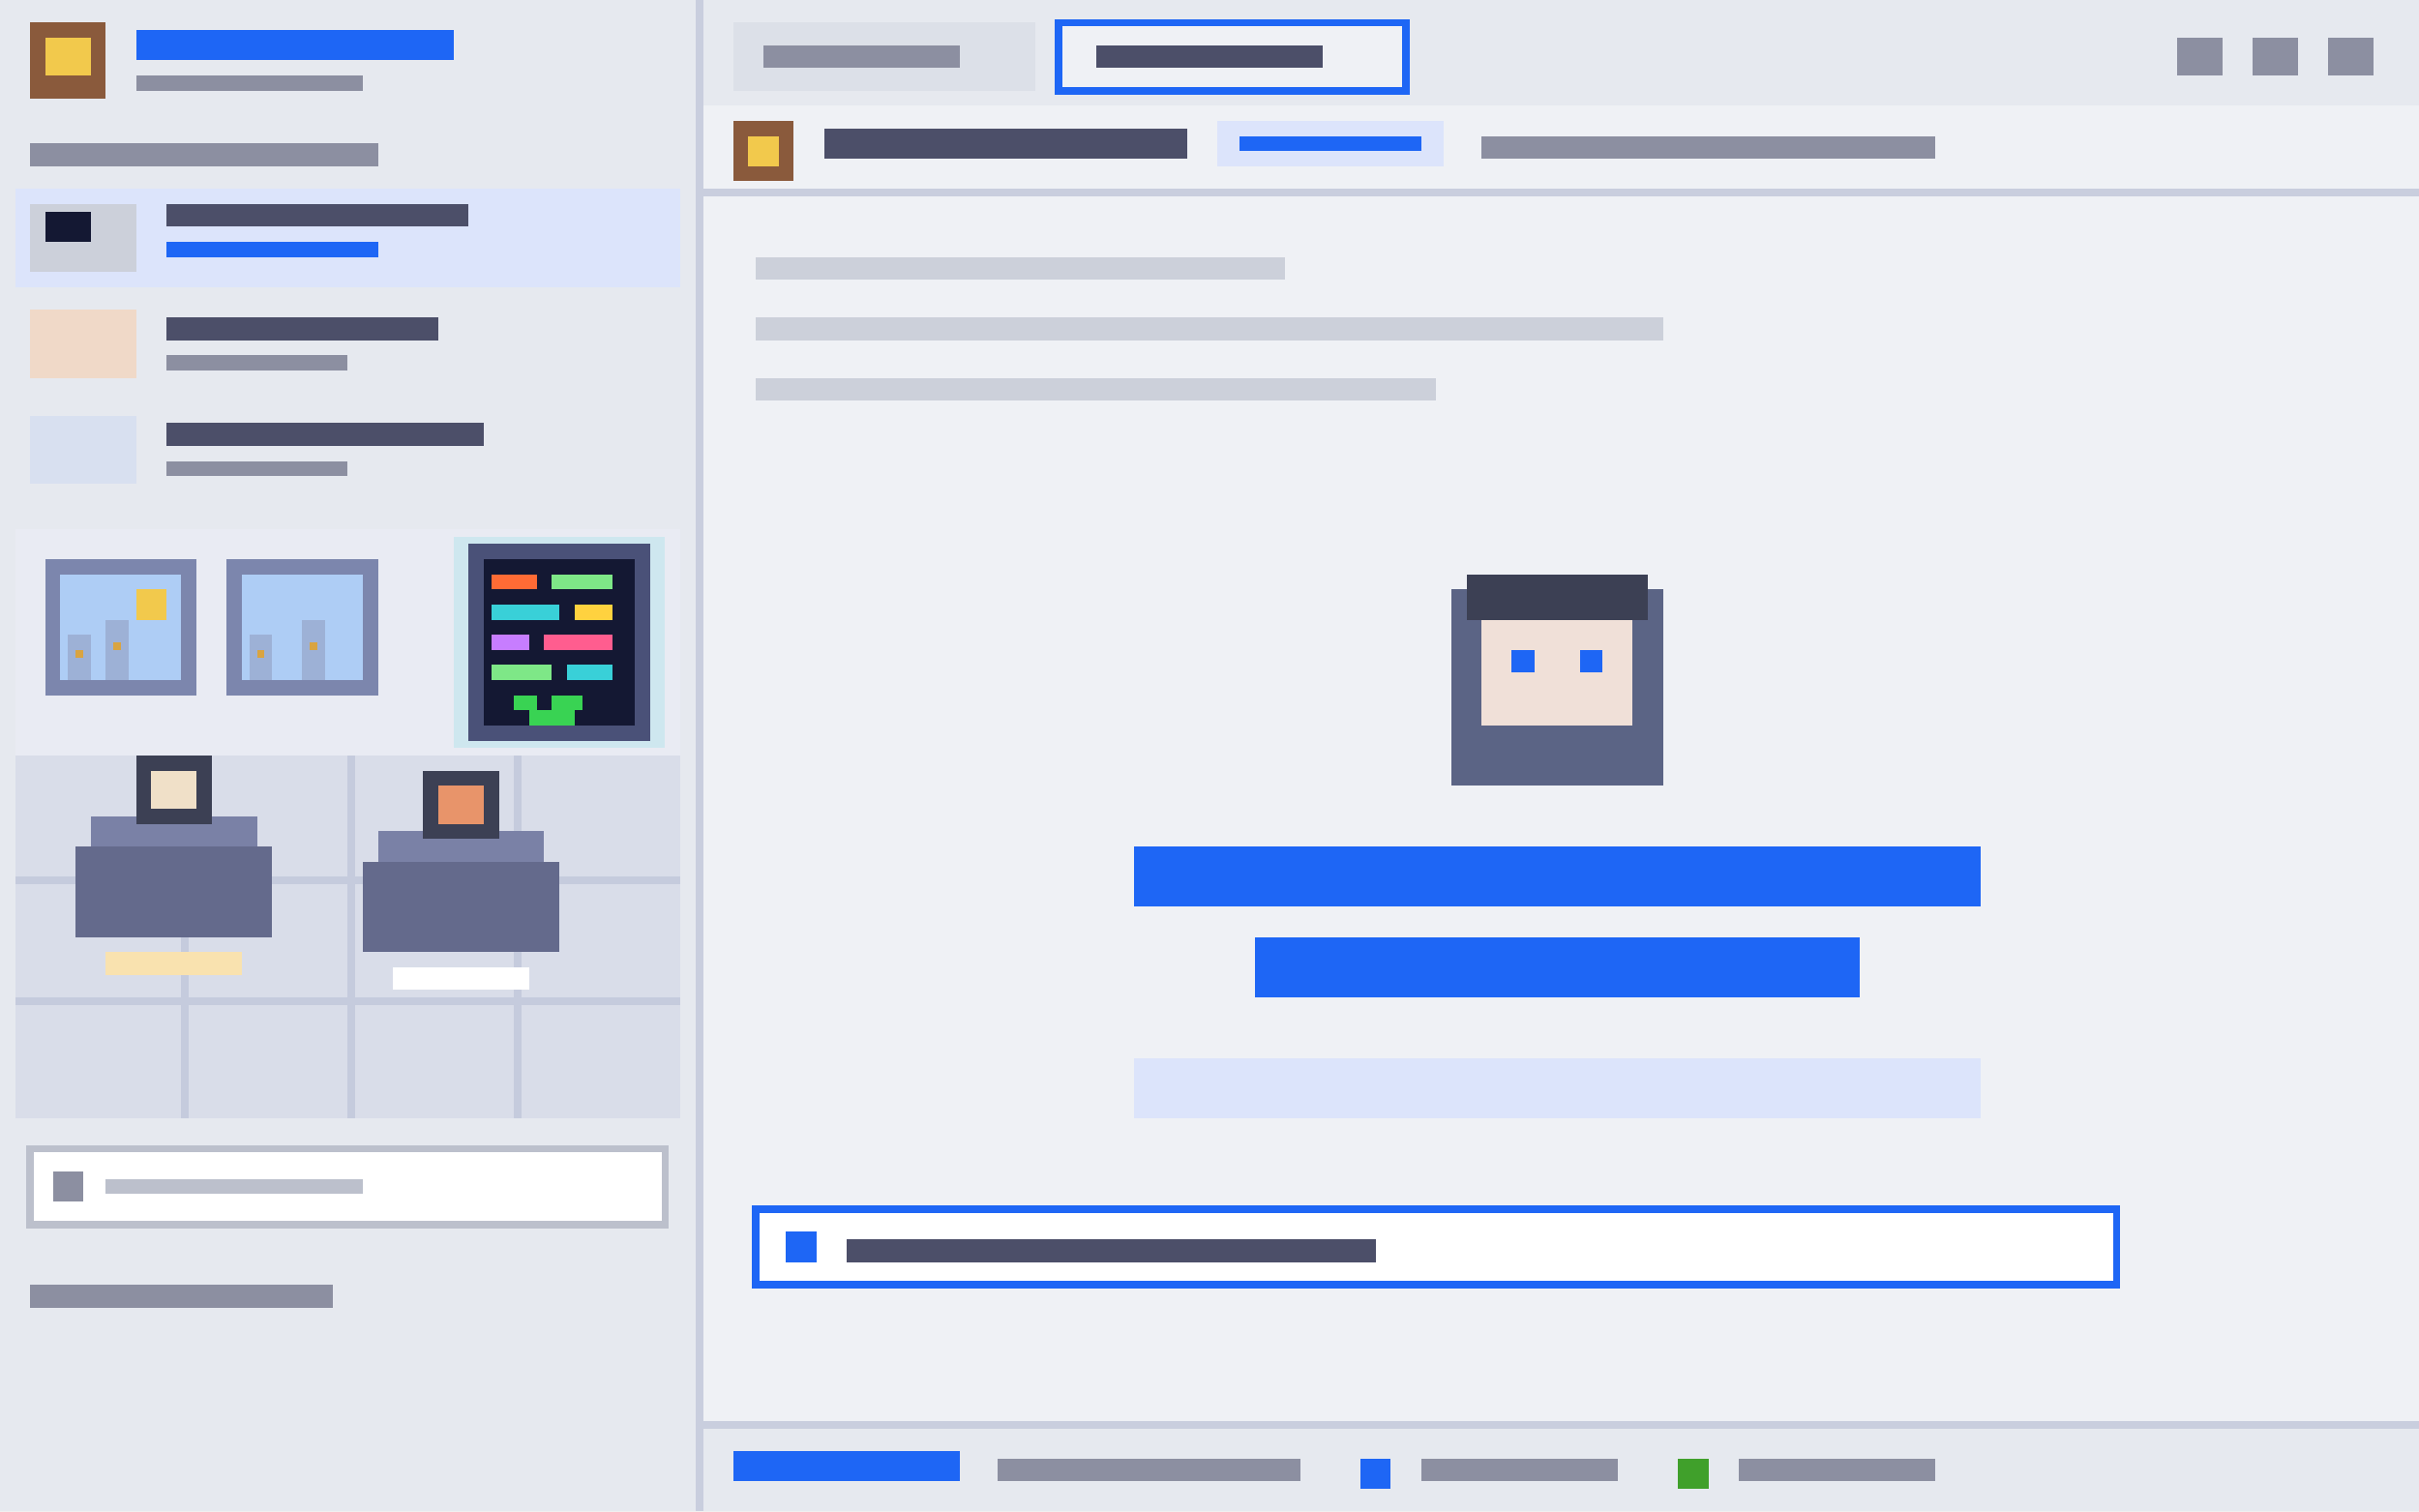
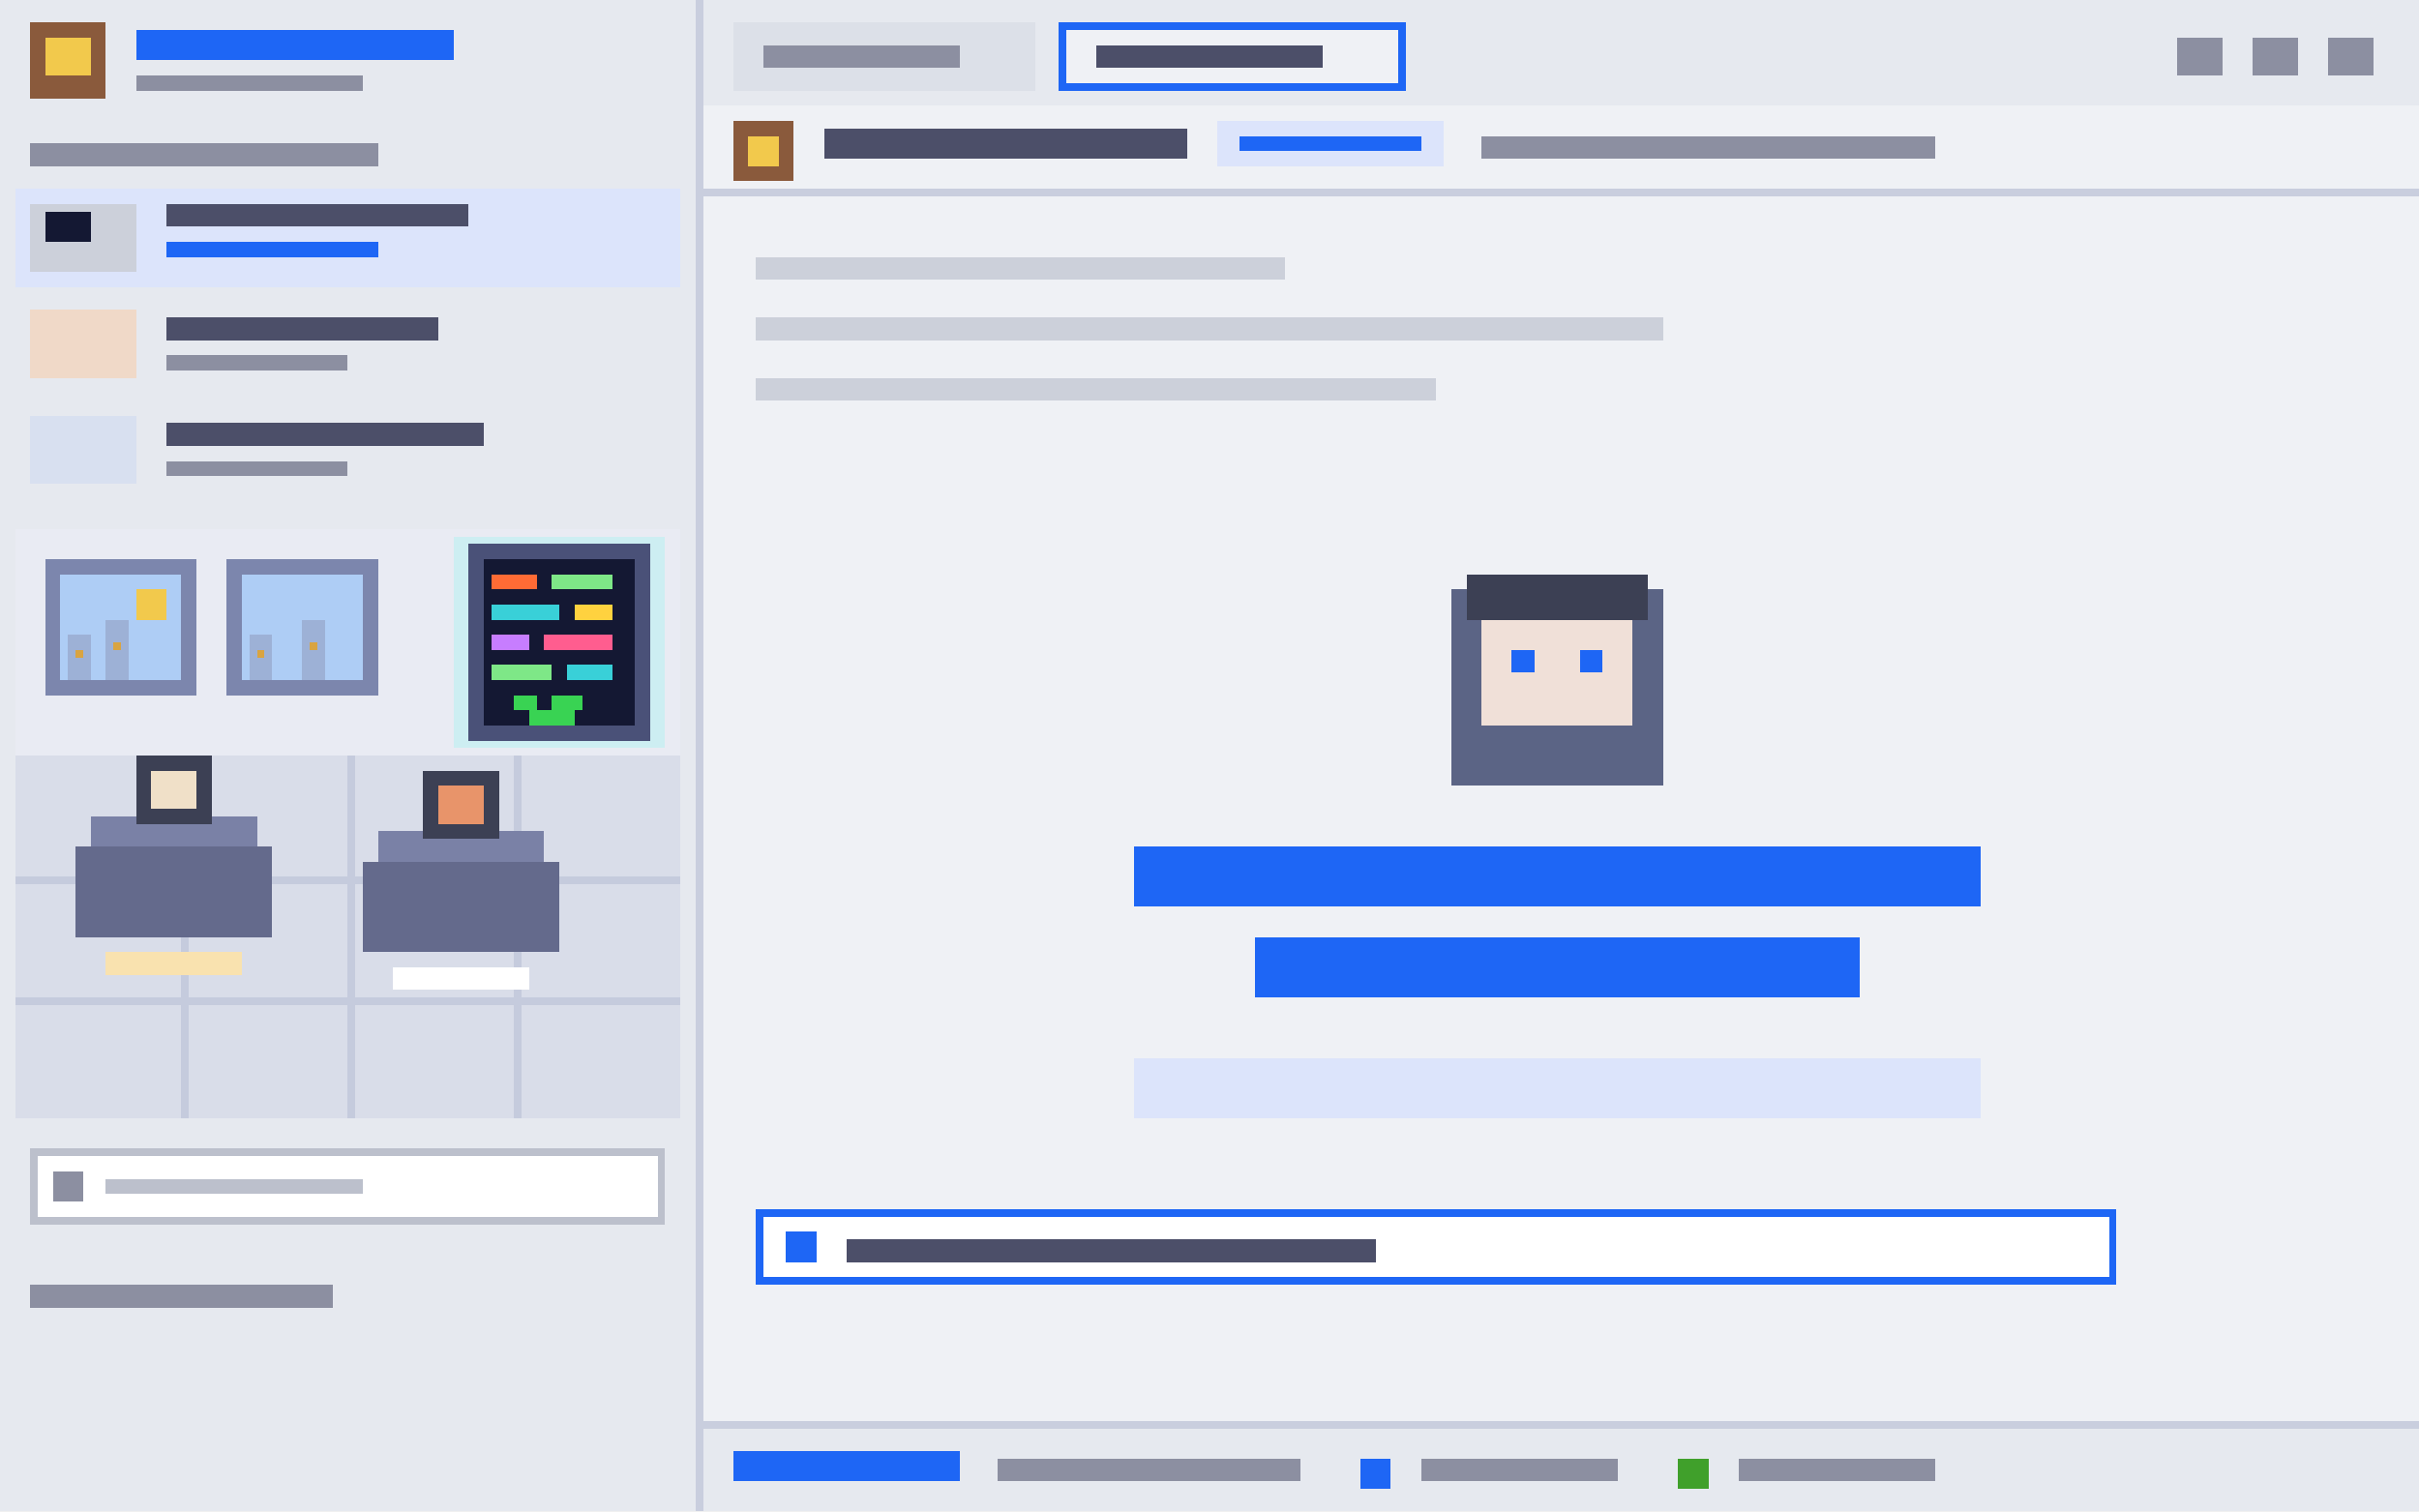
<svg xmlns="http://www.w3.org/2000/svg" viewBox="0 0 320 200" shape-rendering="crispEdges">
  <rect width="320" height="200" fill="#dce0e8" />
  <rect x="0" y="0" width="92" height="200" fill="#e6e9ef" />
  <rect x="92" y="0" width="1" height="200" fill="#c9cede" />
  <rect x="4" y="3" width="10" height="10" fill="#8a5a3c" />
  <rect x="6" y="5" width="6" height="5" fill="#f2c94c" />
  <rect x="18" y="4" width="42" height="4" fill="#1e66f5" />
  <rect x="18" y="10" width="30" height="2" fill="#8c8fa1" />
  <rect x="4" y="19" width="46" height="3" fill="#8c8fa1" />
  <rect x="2" y="25" width="88" height="13" fill="#dce4fb" />
  <rect x="4" y="27" width="14" height="9" fill="#ccd0da" />
  <rect x="6" y="28" width="6" height="4" fill="#141833" />
  <rect x="22" y="27" width="40" height="3" fill="#4c4f69" />
  <rect x="22" y="32" width="28" height="2" fill="#1e66f5" />
  <rect x="4" y="41" width="14" height="9" fill="#f0d9c8" />
  <rect x="22" y="42" width="36" height="3" fill="#4c4f69" />
  <rect x="22" y="47" width="24" height="2" fill="#8c8fa1" />
  <rect x="4" y="55" width="14" height="9" fill="#d8e0f0" />
  <rect x="22" y="56" width="42" height="3" fill="#4c4f69" />
  <rect x="22" y="61" width="24" height="2" fill="#8c8fa1" />
  <rect x="2" y="70" width="88" height="30" fill="#e9ebf3" />
  <rect x="2" y="100" width="88" height="48" fill="#d9dde9" />
  <g fill="#c5cbdd">
    <rect x="24" y="100" width="1" height="48" />
    <rect x="46" y="100" width="1" height="48" />
    <rect x="68" y="100" width="1" height="48" />
    <rect x="2" y="116" width="88" height="1" />
    <rect x="2" y="132" width="88" height="1" />
  </g>
-   <g>
-     <rect x="6" y="74" width="20" height="18" fill="#7c86ad" />
-     <rect x="8" y="76" width="16" height="14" fill="#aecdf5" />
-     <rect x="18" y="78" width="4" height="4" fill="#f2c94c" />
-     <rect x="9" y="84" width="3" height="6" fill="#9db1d6" />
-     <rect x="14" y="82" width="3" height="8" fill="#9db1d6" />
-     <rect x="10" y="86" width="1" height="1" fill="#d9a441" />
-     <rect x="15" y="85" width="1" height="1" fill="#d9a441" />
-   </g>
-   <g>
-     <rect x="30" y="74" width="20" height="18" fill="#7c86ad" />
-     <rect x="32" y="76" width="16" height="14" fill="#aecdf5" />
-     <rect x="33" y="84" width="3" height="6" fill="#9db1d6" />
-     <rect x="40" y="82" width="3" height="8" fill="#9db1d6" />
-     <rect x="34" y="86" width="1" height="1" fill="#d9a441" />
-     <rect x="41" y="85" width="1" height="1" fill="#d9a441" />
-   </g>
-   <rect x="60" y="71" width="28" height="28" fill="#39d0d826" />
+   <rect x="6" y="74" width="20" height="18" fill="#7c86ad" />
+   <rect x="8" y="76" width="16" height="14" fill="#aecdf5" />
+   <rect x="18" y="78" width="4" height="4" fill="#f2c94c" />
+   <rect x="9" y="84" width="3" height="6" fill="#9db1d6" />
+   <rect x="14" y="82" width="3" height="8" fill="#9db1d6" />
+   <rect x="10" y="86" width="1" height="1" fill="#d9a441" />
+   <rect x="15" y="85" width="1" height="1" fill="#d9a441" />
+   <rect x="30" y="74" width="20" height="18" fill="#7c86ad" />
+   <rect x="32" y="76" width="16" height="14" fill="#aecdf5" />
+   <rect x="33" y="84" width="3" height="6" fill="#9db1d6" />
+   <rect x="40" y="82" width="3" height="8" fill="#9db1d6" />
+   <rect x="34" y="86" width="1" height="1" fill="#d9a441" />
+   <rect x="41" y="85" width="1" height="1" fill="#d9a441" />
+   <rect x="60" y="71" width="28" height="28" fill="#cdeef2" />
  <rect x="62" y="72" width="24" height="26" fill="#4a5178" />
  <rect x="64" y="74" width="20" height="22" fill="#141833" />
-   <g>
-     <rect x="65" y="76" width="6" height="2" fill="#ff6b35" />
-     <rect x="73" y="76" width="8" height="2" fill="#7ee787" />
-     <rect x="65" y="80" width="9" height="2" fill="#39d0d8" />
-     <rect x="76" y="80" width="5" height="2" fill="#ffd23f" />
-     <rect x="65" y="84" width="5" height="2" fill="#c77dff" />
-     <rect x="72" y="84" width="9" height="2" fill="#ff5d8f" />
-     <rect x="65" y="88" width="8" height="2" fill="#7ee787" />
-     <rect x="75" y="88" width="6" height="2" fill="#39d0d8" />
-   </g>
+   <rect x="65" y="76" width="6" height="2" fill="#ff6b35" />
+   <rect x="73" y="76" width="8" height="2" fill="#7ee787" />
+   <rect x="65" y="80" width="9" height="2" fill="#39d0d8" />
+   <rect x="76" y="80" width="5" height="2" fill="#ffd23f" />
+   <rect x="65" y="84" width="5" height="2" fill="#c77dff" />
+   <rect x="72" y="84" width="9" height="2" fill="#ff5d8f" />
+   <rect x="65" y="88" width="8" height="2" fill="#7ee787" />
+   <rect x="75" y="88" width="6" height="2" fill="#39d0d8" />
  <g fill="#39d353">
    <rect x="68" y="92" width="3" height="2" />
    <rect x="73" y="92" width="4" height="2" />
    <rect x="70" y="94" width="6" height="2" />
  </g>
  <rect x="10" y="112" width="26" height="12" fill="#646a8c" />
  <rect x="12" y="108" width="22" height="4" fill="#7a81a6" />
  <rect x="18" y="100" width="10" height="9" fill="#3c4054" />
  <rect x="20" y="102" width="6" height="5" fill="#f0e0c8" />
  <rect x="14" y="126" width="18" height="3" fill="#f9e2af" />
  <rect x="48" y="114" width="26" height="12" fill="#646a8c" />
  <rect x="50" y="110" width="22" height="4" fill="#7a81a6" />
  <rect x="56" y="102" width="10" height="9" fill="#3c4054" />
  <rect x="58" y="104" width="6" height="5" fill="#e8946a" />
  <rect x="52" y="128" width="18" height="3" fill="#ffffff" />
-   <rect x="4" y="152" width="84" height="10" fill="#ffffff" />
-   <rect x="4" y="152" width="84" height="10" fill="none" stroke="#bcc0cc" />
+   <rect x="4" y="152" width="84" height="10" fill="#bcc0cc" />
+   <rect x="5" y="153" width="82" height="8" fill="#ffffff" />
  <rect x="7" y="155" width="4" height="4" fill="#8c8fa1" />
  <rect x="14" y="156" width="34" height="2" fill="#bcc0cc" />
  <rect x="4" y="170" width="40" height="3" fill="#8c8fa1" />
  <rect x="93" y="0" width="227" height="14" fill="#e6e9ef" />
  <rect x="97" y="3" width="40" height="9" fill="#dce0e8" />
  <rect x="101" y="6" width="26" height="3" fill="#8c8fa1" />
-   <rect x="140" y="3" width="46" height="9" fill="#eff1f5" />
-   <rect x="140" y="3" width="46" height="9" fill="none" stroke="#1e66f5" />
+   <rect x="140" y="3" width="46" height="9" fill="#1e66f5" />
+   <rect x="141" y="4" width="44" height="7" fill="#eff1f5" />
  <rect x="145" y="6" width="30" height="3" fill="#4c4f69" />
  <rect x="288" y="5" width="6" height="5" fill="#8c8fa1" />
  <rect x="298" y="5" width="6" height="5" fill="#8c8fa1" />
  <rect x="308" y="5" width="6" height="5" fill="#8c8fa1" />
  <rect x="93" y="14" width="227" height="12" fill="#eff1f5" />
  <rect x="93" y="25" width="227" height="1" fill="#c9cede" />
  <rect x="97" y="16" width="8" height="8" fill="#8a5a3c" />
  <rect x="99" y="18" width="4" height="4" fill="#f2c94c" />
  <rect x="109" y="17" width="48" height="4" fill="#4c4f69" />
  <rect x="161" y="16" width="30" height="6" fill="#dce4fb" />
  <rect x="164" y="18" width="24" height="2" fill="#1e66f5" />
  <rect x="196" y="18" width="60" height="3" fill="#8c8fa1" />
  <rect x="93" y="26" width="227" height="162" fill="#eff1f5" />
  <g fill="#ccd0da">
    <rect x="100" y="34" width="70" height="3" />
    <rect x="100" y="42" width="120" height="3" />
    <rect x="100" y="50" width="90" height="3" />
  </g>
  <rect x="192" y="78" width="28" height="26" fill="#5b6485" />
  <rect x="196" y="82" width="20" height="14" fill="#f0e0d8" />
  <rect x="194" y="76" width="24" height="6" fill="#3c4054" />
  <rect x="200" y="86" width="3" height="3" fill="#1e66f5" />
  <rect x="209" y="86" width="3" height="3" fill="#1e66f5" />
  <g fill="#1e66f5">
    <rect x="150" y="112" width="112" height="8" />
    <rect x="166" y="124" width="80" height="8" />
  </g>
  <rect x="150" y="140" width="112" height="8" fill="#dce4fb" />
-   <rect x="100" y="160" width="180" height="10" fill="#ffffff" />
-   <rect x="100" y="160" width="180" height="10" fill="none" stroke="#1e66f5" />
+   <rect x="100" y="160" width="180" height="10" fill="#1e66f5" />
+   <rect x="101" y="161" width="178" height="8" fill="#ffffff" />
  <rect x="104" y="163" width="4" height="4" fill="#1e66f5" />
  <rect x="112" y="164" width="70" height="3" fill="#4c4f69" />
  <rect x="93" y="188" width="227" height="12" fill="#e6e9ef" />
  <rect x="93" y="188" width="227" height="1" fill="#c9cede" />
  <rect x="97" y="192" width="30" height="4" fill="#1e66f5" />
  <rect x="132" y="193" width="40" height="3" fill="#8c8fa1" />
  <rect x="180" y="193" width="4" height="4" fill="#1e66f5" />
  <rect x="188" y="193" width="26" height="3" fill="#8c8fa1" />
  <rect x="222" y="193" width="4" height="4" fill="#40a02b" />
  <rect x="230" y="193" width="26" height="3" fill="#8c8fa1" />
</svg>
